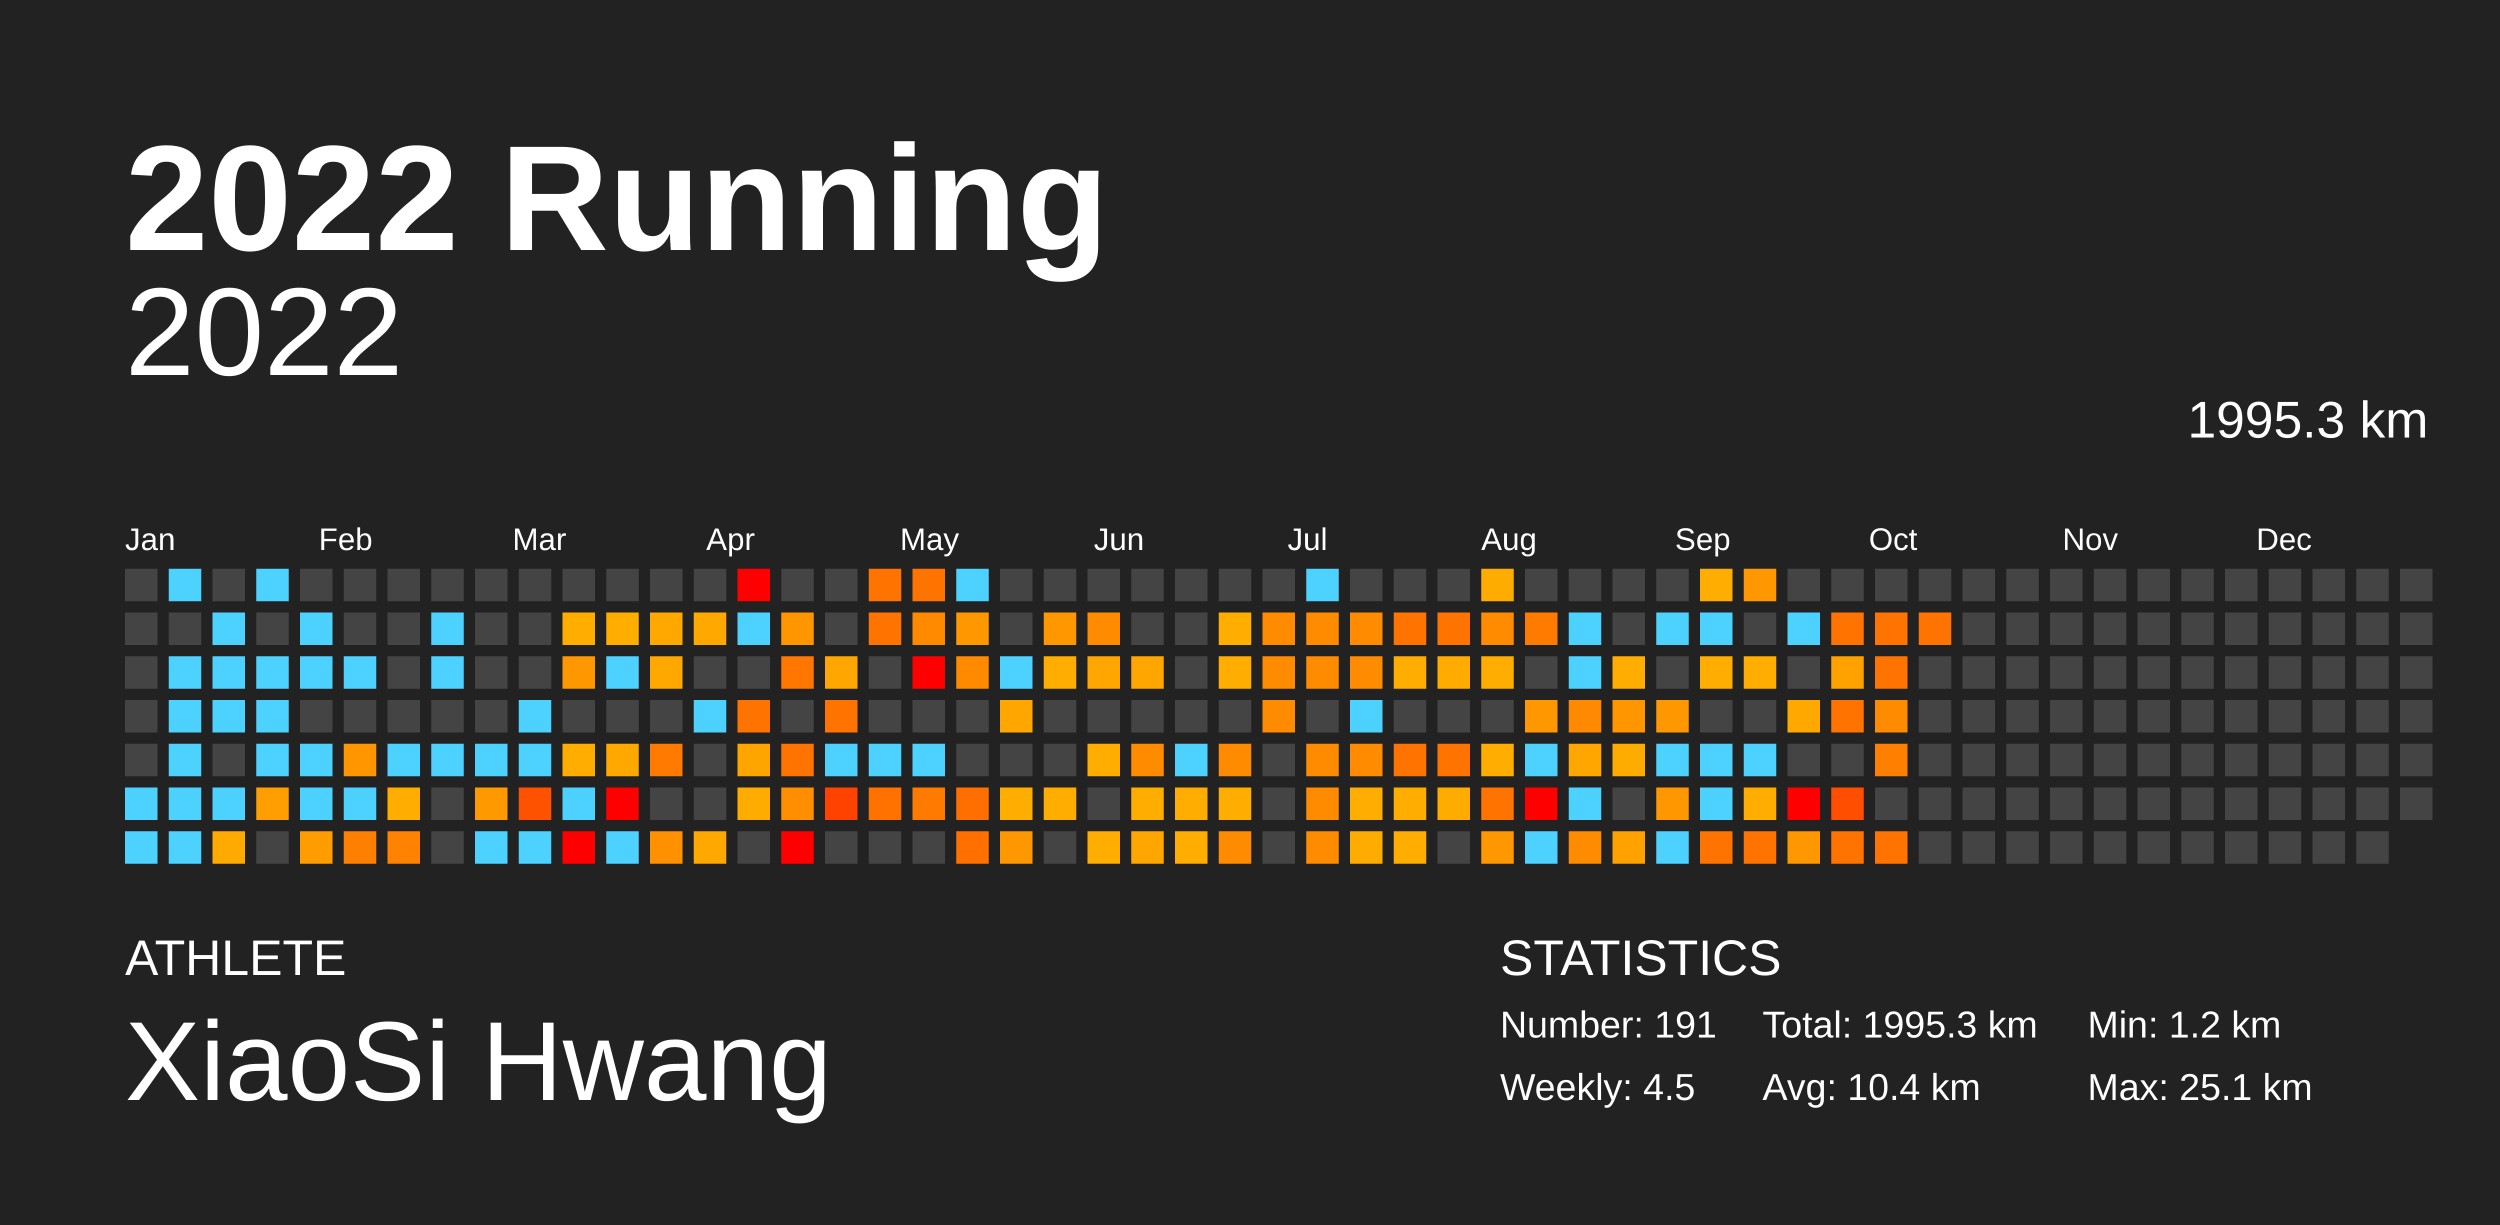
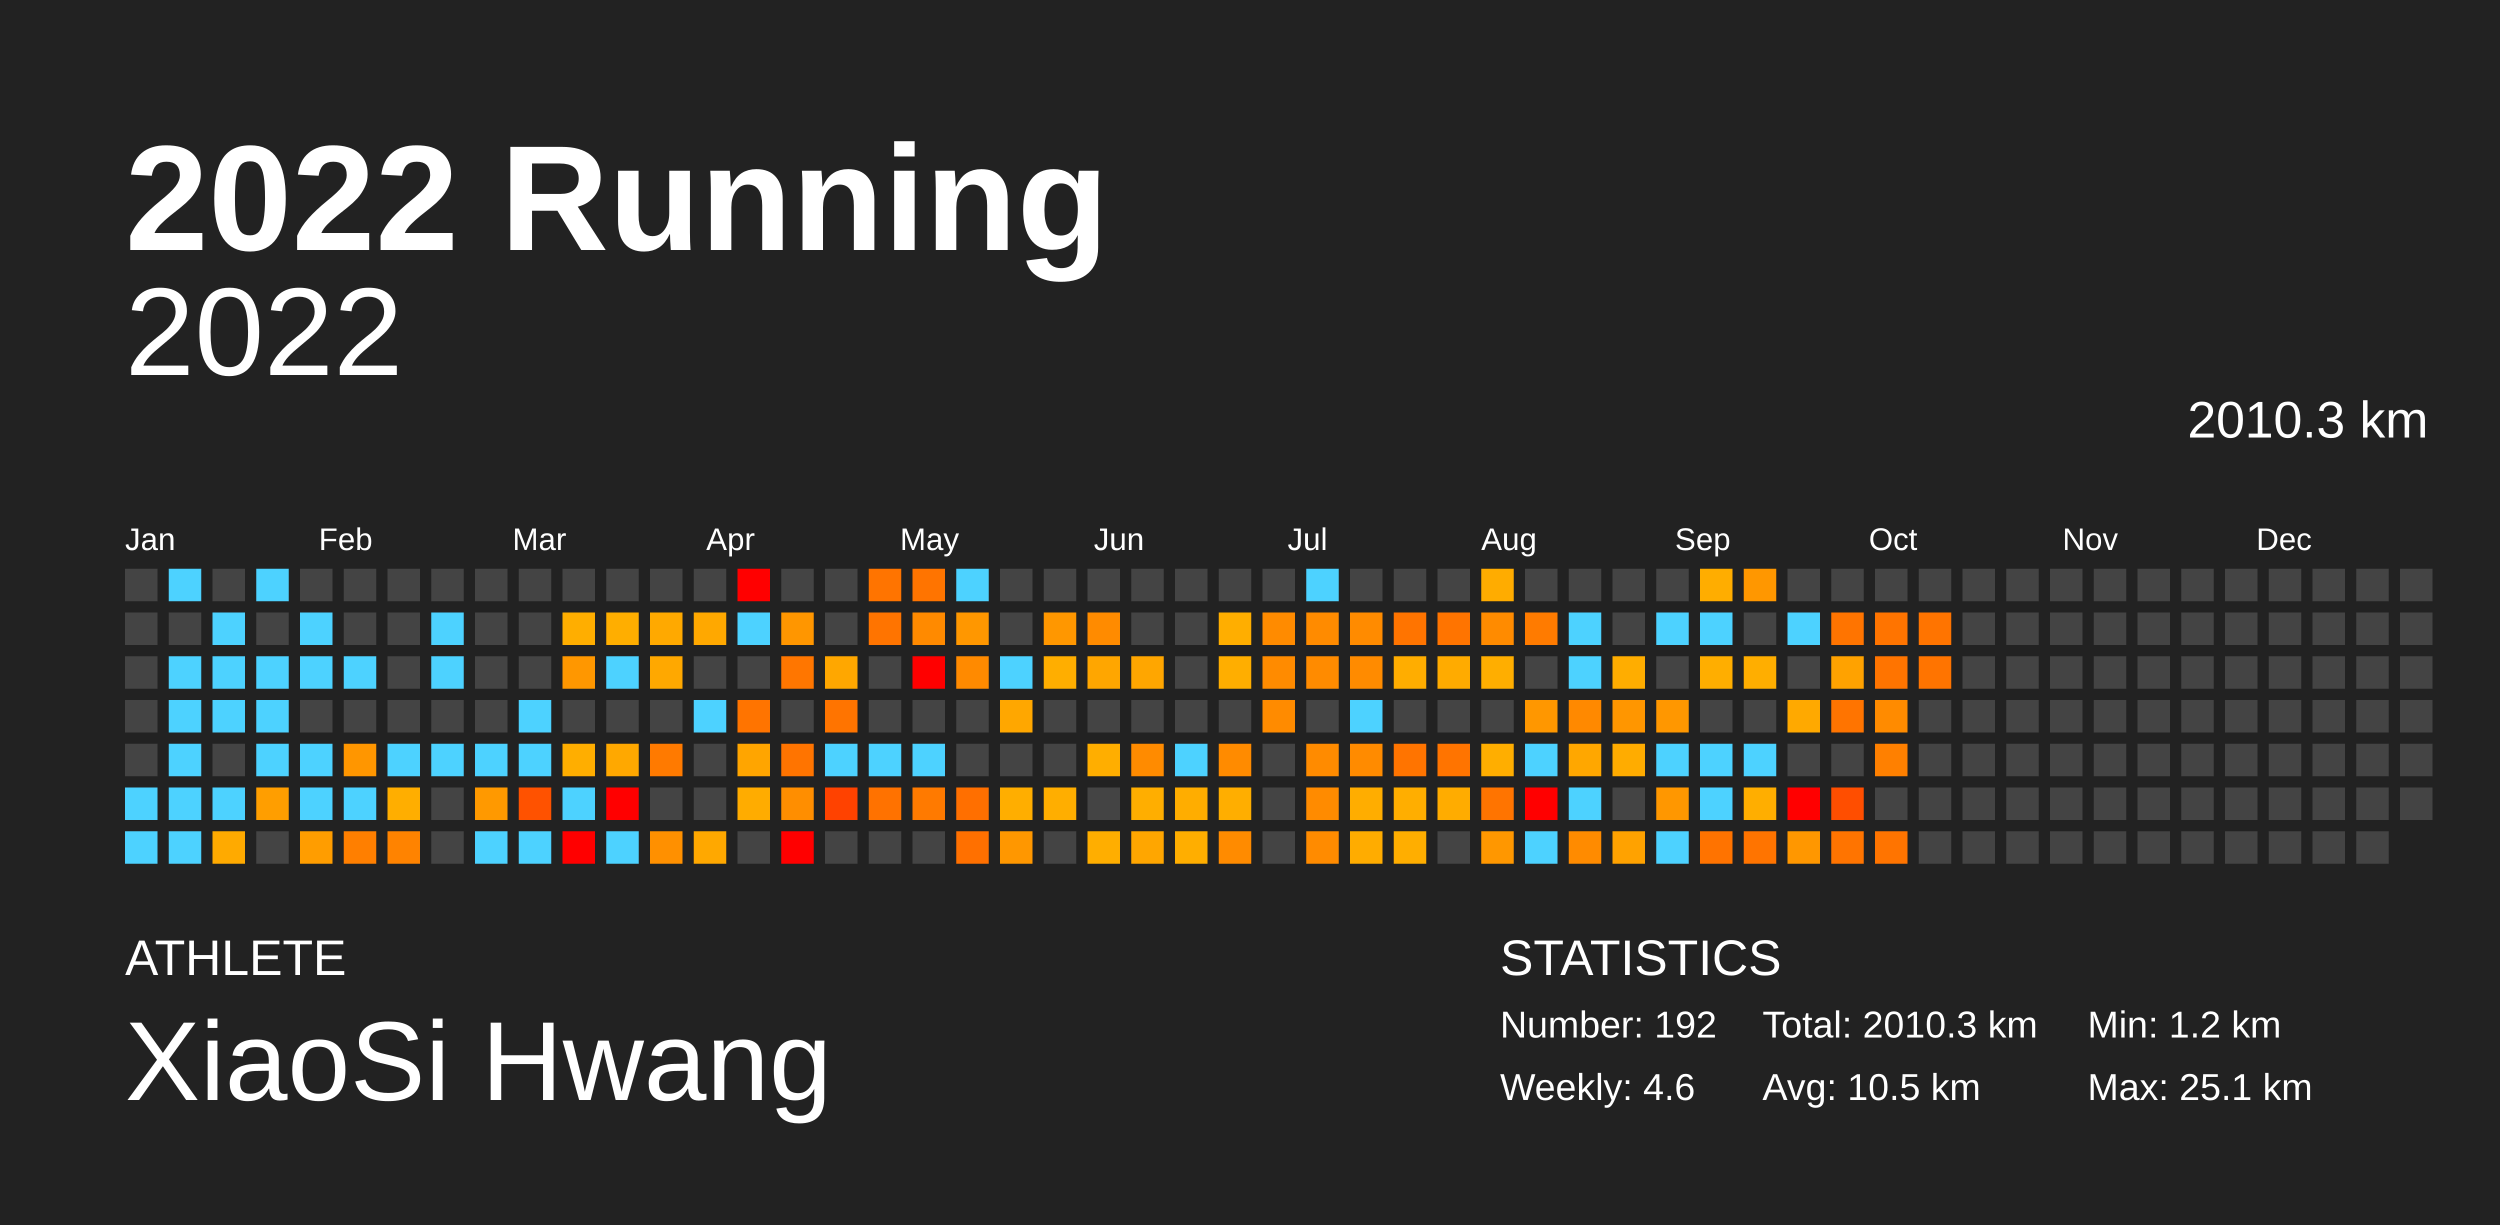
<svg xmlns="http://www.w3.org/2000/svg" baseProfile="full" height="98mm" version="1.1" viewBox="0,0,200,98" width="200mm">
  <defs />
  <rect fill="#222222" height="98" width="200" x="0" y="0" />
  <text fill="#FFFFFF" style="font-size:12px; font-family:Arial; font-weight:bold;" x="10" y="20">2022 Running</text>
  <text fill="#FFFFFF" style="font-size:4px; font-family:Arial" x="10" y="78">ATHLETE</text>
  <text fill="#FFFFFF" style="font-size:9px; font-family:Arial" x="10" y="88">XiaoSi Hwang</text>
  <text fill="#FFFFFF" style="font-size:4px; font-family:Arial" x="120" y="78">STATISTICS</text>
-   <text fill="#FFFFFF" style="font-size:3px; font-family:Arial" x="120" y="83">Number: 191</text>
-   <text fill="#FFFFFF" style="font-size:3px; font-family:Arial" x="120" y="88">Weekly: 4.5</text>
-   <text fill="#FFFFFF" style="font-size:3px; font-family:Arial" x="141" y="83">Total: 1995.3 km</text>
-   <text fill="#FFFFFF" style="font-size:3px; font-family:Arial" x="141" y="88">Avg: 10.4 km</text>
+   <text fill="#FFFFFF" style="font-size:3px; font-family:Arial" x="120" y="83">Number: 192</text>
+   <text fill="#FFFFFF" style="font-size:3px; font-family:Arial" x="120" y="88">Weekly: 4.6</text>
+   <text fill="#FFFFFF" style="font-size:3px; font-family:Arial" x="141" y="83">Total: 2010.3 km</text>
+   <text fill="#FFFFFF" style="font-size:3px; font-family:Arial" x="141" y="88">Avg: 10.5 km</text>
  <text fill="#FFFFFF" style="font-size:3px; font-family:Arial" x="167" y="83">Min: 1.2 km</text>
  <text fill="#FFFFFF" style="font-size:3px; font-family:Arial" x="167" y="88">Max: 25.1 km</text>
  <text alignment-baseline="hanging" fill="#FFFFFF" style="font-size:10.0px; font-family:Arial;" x="10" y="30">2022</text>
-   <text alignment-baseline="hanging" fill="#FFFFFF" style="font-size:4.125px; font-family:Arial;" x="175" y="35">1995.3 km</text>
+   <text alignment-baseline="hanging" fill="#FFFFFF" style="font-size:4.125px; font-family:Arial;" x="175" y="35">2010.3 km</text>
  <text fill="#FFFFFF" style="font-size:2.5px; font-family:Arial" x="10.0" y="44">Jan</text>
  <text fill="#FFFFFF" style="font-size:2.5px; font-family:Arial" x="25.5" y="44">Feb</text>
  <text fill="#FFFFFF" style="font-size:2.5px; font-family:Arial" x="41.0" y="44">Mar</text>
  <text fill="#FFFFFF" style="font-size:2.5px; font-family:Arial" x="56.5" y="44">Apr</text>
  <text fill="#FFFFFF" style="font-size:2.5px; font-family:Arial" x="72.0" y="44">May</text>
  <text fill="#FFFFFF" style="font-size:2.5px; font-family:Arial" x="87.5" y="44">Jun</text>
  <text fill="#FFFFFF" style="font-size:2.5px; font-family:Arial" x="103.0" y="44">Jul</text>
  <text fill="#FFFFFF" style="font-size:2.5px; font-family:Arial" x="118.5" y="44">Aug</text>
  <text fill="#FFFFFF" style="font-size:2.5px; font-family:Arial" x="134.0" y="44">Sep</text>
  <text fill="#FFFFFF" style="font-size:2.5px; font-family:Arial" x="149.5" y="44">Oct</text>
  <text fill="#FFFFFF" style="font-size:2.5px; font-family:Arial" x="165.0" y="44">Nov</text>
  <text fill="#FFFFFF" style="font-size:2.5px; font-family:Arial" x="180.5" y="44">Dec</text>
  <rect fill="#444444" height="2.6" width="2.6" x="10.0" y="45.5" />
  <rect fill="#444444" height="2.6" width="2.6" x="10.0" y="49.0" />
  <rect fill="#444444" height="2.6" width="2.6" x="10.0" y="52.5" />
  <rect fill="#444444" height="2.6" width="2.6" x="10.0" y="56.0" />
  <rect fill="#444444" height="2.6" width="2.6" x="10.0" y="59.5" />
  <rect fill="#4dd2ff" height="2.6" width="2.6" x="10.0" y="63.0" />
  <rect fill="#4dd2ff" height="2.6" width="2.6" x="10.0" y="66.5" />
  <rect fill="#4dd2ff" height="2.6" width="2.6" x="13.5" y="45.5" />
  <rect fill="#444444" height="2.6" width="2.6" x="13.5" y="49.0" />
  <rect fill="#4dd2ff" height="2.6" width="2.6" x="13.5" y="52.5" />
  <rect fill="#4dd2ff" height="2.6" width="2.6" x="13.5" y="56.0" />
  <rect fill="#4dd2ff" height="2.6" width="2.6" x="13.5" y="59.5" />
  <rect fill="#4dd2ff" height="2.6" width="2.6" x="13.5" y="63.0" />
  <rect fill="#4dd2ff" height="2.6" width="2.6" x="13.5" y="66.5" />
  <rect fill="#444444" height="2.6" width="2.6" x="17.0" y="45.5" />
  <rect fill="#4dd2ff" height="2.6" width="2.6" x="17.0" y="49.0" />
  <rect fill="#4dd2ff" height="2.6" width="2.6" x="17.0" y="52.5" />
  <rect fill="#4dd2ff" height="2.6" width="2.6" x="17.0" y="56.0" />
  <rect fill="#444444" height="2.6" width="2.6" x="17.0" y="59.5" />
  <rect fill="#4dd2ff" height="2.6" width="2.6" x="17.0" y="63.0" />
  <rect fill="#ffaa00" height="2.6" width="2.6" x="17.0" y="66.5" />
  <rect fill="#4dd2ff" height="2.6" width="2.6" x="20.5" y="45.5" />
  <rect fill="#444444" height="2.6" width="2.6" x="20.5" y="49.0" />
  <rect fill="#4dd2ff" height="2.6" width="2.6" x="20.5" y="52.5" />
  <rect fill="#4dd2ff" height="2.6" width="2.6" x="20.5" y="56.0" />
  <rect fill="#4dd2ff" height="2.6" width="2.6" x="20.5" y="59.5" />
  <rect fill="#ff9e00" height="2.6" width="2.6" x="20.5" y="63.0" />
  <rect fill="#444444" height="2.6" width="2.6" x="20.5" y="66.5" />
  <rect fill="#444444" height="2.6" width="2.6" x="24.0" y="45.5" />
  <rect fill="#4dd2ff" height="2.6" width="2.6" x="24.0" y="49.0" />
  <rect fill="#4dd2ff" height="2.6" width="2.6" x="24.0" y="52.5" />
  <rect fill="#444444" height="2.6" width="2.6" x="24.0" y="56.0" />
  <rect fill="#4dd2ff" height="2.6" width="2.6" x="24.0" y="59.5" />
  <rect fill="#4dd2ff" height="2.6" width="2.6" x="24.0" y="63.0" />
  <rect fill="#ff9d00" height="2.6" width="2.6" x="24.0" y="66.5" />
  <rect fill="#444444" height="2.6" width="2.6" x="27.5" y="45.5" />
  <rect fill="#444444" height="2.6" width="2.6" x="27.5" y="49.0" />
  <rect fill="#4dd2ff" height="2.6" width="2.6" x="27.5" y="52.5" />
  <rect fill="#444444" height="2.6" width="2.6" x="27.5" y="56.0" />
  <rect fill="#ff9600" height="2.6" width="2.6" x="27.5" y="59.5" />
  <rect fill="#4dd2ff" height="2.6" width="2.6" x="27.5" y="63.0" />
  <rect fill="#ff7f00" height="2.6" width="2.6" x="27.5" y="66.5" />
  <rect fill="#444444" height="2.6" width="2.6" x="31.0" y="45.5" />
  <rect fill="#444444" height="2.6" width="2.6" x="31.0" y="49.0" />
  <rect fill="#444444" height="2.6" width="2.6" x="31.0" y="52.5" />
  <rect fill="#444444" height="2.6" width="2.6" x="31.0" y="56.0" />
  <rect fill="#4dd2ff" height="2.6" width="2.6" x="31.0" y="59.5" />
  <rect fill="#ffae00" height="2.6" width="2.6" x="31.0" y="63.0" />
  <rect fill="#ff8300" height="2.6" width="2.6" x="31.0" y="66.5" />
  <rect fill="#444444" height="2.6" width="2.6" x="34.5" y="45.5" />
  <rect fill="#4dd2ff" height="2.6" width="2.6" x="34.5" y="49.0" />
  <rect fill="#4dd2ff" height="2.6" width="2.6" x="34.5" y="52.5" />
  <rect fill="#444444" height="2.6" width="2.6" x="34.5" y="56.0" />
  <rect fill="#4dd2ff" height="2.6" width="2.6" x="34.5" y="59.5" />
  <rect fill="#444444" height="2.6" width="2.6" x="34.5" y="63.0" />
  <rect fill="#444444" height="2.6" width="2.6" x="34.5" y="66.5" />
  <rect fill="#444444" height="2.6" width="2.6" x="38.0" y="45.5" />
  <rect fill="#444444" height="2.6" width="2.6" x="38.0" y="49.0" />
  <rect fill="#444444" height="2.6" width="2.6" x="38.0" y="52.5" />
  <rect fill="#444444" height="2.6" width="2.6" x="38.0" y="56.0" />
  <rect fill="#4dd2ff" height="2.6" width="2.6" x="38.0" y="59.5" />
  <rect fill="#ff9900" height="2.6" width="2.6" x="38.0" y="63.0" />
  <rect fill="#4dd2ff" height="2.6" width="2.6" x="38.0" y="66.5" />
  <rect fill="#444444" height="2.6" width="2.6" x="41.5" y="45.5" />
  <rect fill="#444444" height="2.6" width="2.6" x="41.5" y="49.0" />
  <rect fill="#444444" height="2.6" width="2.6" x="41.5" y="52.5" />
  <rect fill="#4dd2ff" height="2.6" width="2.6" x="41.5" y="56.0" />
  <rect fill="#4dd2ff" height="2.6" width="2.6" x="41.5" y="59.5" />
  <rect fill="#ff5200" height="2.6" width="2.6" x="41.5" y="63.0" />
  <rect fill="#4dd2ff" height="2.6" width="2.6" x="41.5" y="66.5" />
  <rect fill="#444444" height="2.6" width="2.6" x="45.0" y="45.5" />
  <rect fill="#ffae00" height="2.6" width="2.6" x="45.0" y="49.0" />
  <rect fill="#ff9700" height="2.6" width="2.6" x="45.0" y="52.5" />
  <rect fill="#444444" height="2.6" width="2.6" x="45.0" y="56.0" />
  <rect fill="#ffae00" height="2.6" width="2.6" x="45.0" y="59.5" />
  <rect fill="#4dd2ff" height="2.6" width="2.6" x="45.0" y="63.0" />
  <rect fill="red" height="2.6" width="2.6" x="45.0" y="66.5" />
  <rect fill="#444444" height="2.6" width="2.6" x="48.5" y="45.5" />
  <rect fill="#ffae00" height="2.6" width="2.6" x="48.5" y="49.0" />
  <rect fill="#4dd2ff" height="2.6" width="2.6" x="48.5" y="52.5" />
  <rect fill="#444444" height="2.6" width="2.6" x="48.5" y="56.0" />
  <rect fill="#ffa800" height="2.6" width="2.6" x="48.5" y="59.5" />
  <rect fill="red" height="2.6" width="2.6" x="48.5" y="63.0" />
  <rect fill="#4dd2ff" height="2.6" width="2.6" x="48.5" y="66.5" />
  <rect fill="#444444" height="2.6" width="2.6" x="52.0" y="45.5" />
  <rect fill="#ffa900" height="2.6" width="2.6" x="52.0" y="49.0" />
  <rect fill="#ffa800" height="2.6" width="2.6" x="52.0" y="52.5" />
  <rect fill="#444444" height="2.6" width="2.6" x="52.0" y="56.0" />
  <rect fill="#ff7a00" height="2.6" width="2.6" x="52.0" y="59.5" />
  <rect fill="#444444" height="2.6" width="2.6" x="52.0" y="63.0" />
  <rect fill="#ff9000" height="2.6" width="2.6" x="52.0" y="66.5" />
  <rect fill="#444444" height="2.6" width="2.6" x="55.5" y="45.5" />
  <rect fill="#ffa800" height="2.6" width="2.6" x="55.5" y="49.0" />
  <rect fill="#444444" height="2.6" width="2.6" x="55.5" y="52.5" />
  <rect fill="#4dd2ff" height="2.6" width="2.6" x="55.5" y="56.0" />
  <rect fill="#444444" height="2.6" width="2.6" x="55.5" y="59.5" />
  <rect fill="#444444" height="2.6" width="2.6" x="55.5" y="63.0" />
  <rect fill="#ffa800" height="2.6" width="2.6" x="55.5" y="66.5" />
  <rect fill="red" height="2.6" width="2.6" x="59.0" y="45.5" />
  <rect fill="#4dd2ff" height="2.6" width="2.6" x="59.0" y="49.0" />
  <rect fill="#444444" height="2.6" width="2.6" x="59.0" y="52.5" />
  <rect fill="#ff7400" height="2.6" width="2.6" x="59.0" y="56.0" />
  <rect fill="#ffa500" height="2.6" width="2.6" x="59.0" y="59.5" />
  <rect fill="#ffac00" height="2.6" width="2.6" x="59.0" y="63.0" />
  <rect fill="#444444" height="2.6" width="2.6" x="59.0" y="66.5" />
  <rect fill="#444444" height="2.6" width="2.6" x="62.5" y="45.5" />
  <rect fill="#ff9600" height="2.6" width="2.6" x="62.5" y="49.0" />
  <rect fill="#ff7600" height="2.6" width="2.6" x="62.5" y="52.5" />
  <rect fill="#444444" height="2.6" width="2.6" x="62.5" y="56.0" />
  <rect fill="#ff7400" height="2.6" width="2.6" x="62.5" y="59.5" />
  <rect fill="#ff8e00" height="2.6" width="2.6" x="62.5" y="63.0" />
  <rect fill="red" height="2.6" width="2.6" x="62.5" y="66.5" />
  <rect fill="#444444" height="2.6" width="2.6" x="66.0" y="45.5" />
  <rect fill="#444444" height="2.6" width="2.6" x="66.0" y="49.0" />
  <rect fill="#ffa700" height="2.6" width="2.6" x="66.0" y="52.5" />
  <rect fill="#ff7400" height="2.6" width="2.6" x="66.0" y="56.0" />
  <rect fill="#4dd2ff" height="2.6" width="2.6" x="66.0" y="59.5" />
  <rect fill="#ff4200" height="2.6" width="2.6" x="66.0" y="63.0" />
  <rect fill="#444444" height="2.6" width="2.6" x="66.0" y="66.5" />
  <rect fill="#ff7400" height="2.6" width="2.6" x="69.5" y="45.5" />
  <rect fill="#ff7400" height="2.6" width="2.6" x="69.5" y="49.0" />
  <rect fill="#444444" height="2.6" width="2.6" x="69.5" y="52.5" />
  <rect fill="#444444" height="2.6" width="2.6" x="69.5" y="56.0" />
  <rect fill="#4dd2ff" height="2.6" width="2.6" x="69.5" y="59.5" />
  <rect fill="#ff7200" height="2.6" width="2.6" x="69.5" y="63.0" />
  <rect fill="#444444" height="2.6" width="2.6" x="69.5" y="66.5" />
  <rect fill="#ff7400" height="2.6" width="2.6" x="73.0" y="45.5" />
  <rect fill="#ff8a00" height="2.6" width="2.6" x="73.0" y="49.0" />
  <rect fill="red" height="2.6" width="2.6" x="73.0" y="52.5" />
  <rect fill="#444444" height="2.6" width="2.6" x="73.0" y="56.0" />
  <rect fill="#4dd2ff" height="2.6" width="2.6" x="73.0" y="59.5" />
  <rect fill="#ff7a00" height="2.6" width="2.6" x="73.0" y="63.0" />
  <rect fill="#444444" height="2.6" width="2.6" x="73.0" y="66.5" />
  <rect fill="#4dd2ff" height="2.6" width="2.6" x="76.5" y="45.5" />
  <rect fill="#ff9700" height="2.6" width="2.6" x="76.5" y="49.0" />
  <rect fill="#ff8a00" height="2.6" width="2.6" x="76.5" y="52.5" />
  <rect fill="#444444" height="2.6" width="2.6" x="76.5" y="56.0" />
  <rect fill="#444444" height="2.6" width="2.6" x="76.5" y="59.5" />
  <rect fill="#ff6f00" height="2.6" width="2.6" x="76.5" y="63.0" />
  <rect fill="#ff7000" height="2.6" width="2.6" x="76.5" y="66.5" />
  <rect fill="#444444" height="2.6" width="2.6" x="80.0" y="45.5" />
  <rect fill="#444444" height="2.6" width="2.6" x="80.0" y="49.0" />
  <rect fill="#4dd2ff" height="2.6" width="2.6" x="80.0" y="52.5" />
  <rect fill="#ffa700" height="2.6" width="2.6" x="80.0" y="56.0" />
  <rect fill="#444444" height="2.6" width="2.6" x="80.0" y="59.5" />
  <rect fill="#ffae00" height="2.6" width="2.6" x="80.0" y="63.0" />
  <rect fill="#ff9700" height="2.6" width="2.6" x="80.0" y="66.5" />
  <rect fill="#444444" height="2.6" width="2.6" x="83.5" y="45.5" />
  <rect fill="#ff9700" height="2.6" width="2.6" x="83.5" y="49.0" />
  <rect fill="#ffae00" height="2.6" width="2.6" x="83.5" y="52.5" />
  <rect fill="#444444" height="2.6" width="2.6" x="83.5" y="56.0" />
  <rect fill="#444444" height="2.6" width="2.6" x="83.5" y="59.5" />
  <rect fill="#ffae00" height="2.6" width="2.6" x="83.5" y="63.0" />
  <rect fill="#444444" height="2.6" width="2.6" x="83.5" y="66.5" />
  <rect fill="#444444" height="2.6" width="2.6" x="87.0" y="45.5" />
  <rect fill="#ff8b00" height="2.6" width="2.6" x="87.0" y="49.0" />
  <rect fill="#ffa600" height="2.6" width="2.6" x="87.0" y="52.5" />
  <rect fill="#444444" height="2.6" width="2.6" x="87.0" y="56.0" />
  <rect fill="#ffae00" height="2.6" width="2.6" x="87.0" y="59.5" />
  <rect fill="#444444" height="2.6" width="2.6" x="87.0" y="63.0" />
  <rect fill="#ffae00" height="2.6" width="2.6" x="87.0" y="66.5" />
  <rect fill="#444444" height="2.6" width="2.6" x="90.5" y="45.5" />
  <rect fill="#444444" height="2.6" width="2.6" x="90.5" y="49.0" />
  <rect fill="#ffa600" height="2.6" width="2.6" x="90.5" y="52.5" />
  <rect fill="#444444" height="2.6" width="2.6" x="90.5" y="56.0" />
  <rect fill="#ff8b00" height="2.6" width="2.6" x="90.5" y="59.5" />
  <rect fill="#ffae00" height="2.6" width="2.6" x="90.5" y="63.0" />
  <rect fill="#ffa600" height="2.6" width="2.6" x="90.5" y="66.5" />
  <rect fill="#444444" height="2.6" width="2.6" x="94.0" y="45.5" />
  <rect fill="#444444" height="2.6" width="2.6" x="94.0" y="49.0" />
  <rect fill="#444444" height="2.6" width="2.6" x="94.0" y="52.5" />
  <rect fill="#444444" height="2.6" width="2.6" x="94.0" y="56.0" />
  <rect fill="#4dd2ff" height="2.6" width="2.6" x="94.0" y="59.5" />
  <rect fill="#ffad00" height="2.6" width="2.6" x="94.0" y="63.0" />
  <rect fill="#ffae00" height="2.6" width="2.6" x="94.0" y="66.5" />
  <rect fill="#444444" height="2.6" width="2.6" x="97.5" y="45.5" />
  <rect fill="#ffae00" height="2.6" width="2.6" x="97.5" y="49.0" />
  <rect fill="#ffae00" height="2.6" width="2.6" x="97.5" y="52.5" />
  <rect fill="#444444" height="2.6" width="2.6" x="97.5" y="56.0" />
  <rect fill="#ff8b00" height="2.6" width="2.6" x="97.5" y="59.5" />
  <rect fill="#ffae00" height="2.6" width="2.6" x="97.5" y="63.0" />
  <rect fill="#ff8b00" height="2.6" width="2.6" x="97.5" y="66.5" />
  <rect fill="#444444" height="2.6" width="2.6" x="101.0" y="45.5" />
  <rect fill="#ff8b00" height="2.6" width="2.6" x="101.0" y="49.0" />
  <rect fill="#ff8b00" height="2.6" width="2.6" x="101.0" y="52.5" />
  <rect fill="#ff8b00" height="2.6" width="2.6" x="101.0" y="56.0" />
  <rect fill="#444444" height="2.6" width="2.6" x="101.0" y="59.5" />
  <rect fill="#444444" height="2.6" width="2.6" x="101.0" y="63.0" />
  <rect fill="#444444" height="2.6" width="2.6" x="101.0" y="66.5" />
  <rect fill="#4dd2ff" height="2.6" width="2.6" x="104.5" y="45.5" />
  <rect fill="#ff8b00" height="2.6" width="2.6" x="104.5" y="49.0" />
  <rect fill="#ff8b00" height="2.6" width="2.6" x="104.5" y="52.5" />
  <rect fill="#444444" height="2.6" width="2.6" x="104.5" y="56.0" />
  <rect fill="#ff8b00" height="2.6" width="2.6" x="104.5" y="59.5" />
  <rect fill="#ff8b00" height="2.6" width="2.6" x="104.5" y="63.0" />
  <rect fill="#ff8b00" height="2.6" width="2.6" x="104.5" y="66.5" />
  <rect fill="#444444" height="2.6" width="2.6" x="108.0" y="45.5" />
  <rect fill="#ff8b00" height="2.6" width="2.6" x="108.0" y="49.0" />
  <rect fill="#ff8b00" height="2.6" width="2.6" x="108.0" y="52.5" />
  <rect fill="#4dd2ff" height="2.6" width="2.6" x="108.0" y="56.0" />
  <rect fill="#ff8b00" height="2.6" width="2.6" x="108.0" y="59.5" />
  <rect fill="#ffad00" height="2.6" width="2.6" x="108.0" y="63.0" />
  <rect fill="#ffac00" height="2.6" width="2.6" x="108.0" y="66.5" />
  <rect fill="#444444" height="2.6" width="2.6" x="111.5" y="45.5" />
  <rect fill="#ff7400" height="2.6" width="2.6" x="111.5" y="49.0" />
  <rect fill="#ffad00" height="2.6" width="2.6" x="111.5" y="52.5" />
  <rect fill="#444444" height="2.6" width="2.6" x="111.5" y="56.0" />
  <rect fill="#ff7400" height="2.6" width="2.6" x="111.5" y="59.5" />
  <rect fill="#ffae00" height="2.6" width="2.6" x="111.5" y="63.0" />
  <rect fill="#ffae00" height="2.6" width="2.6" x="111.5" y="66.5" />
  <rect fill="#444444" height="2.6" width="2.6" x="115.0" y="45.5" />
  <rect fill="#ff7400" height="2.6" width="2.6" x="115.0" y="49.0" />
  <rect fill="#ffab00" height="2.6" width="2.6" x="115.0" y="52.5" />
  <rect fill="#444444" height="2.6" width="2.6" x="115.0" y="56.0" />
  <rect fill="#ff7400" height="2.6" width="2.6" x="115.0" y="59.5" />
  <rect fill="#ffac00" height="2.6" width="2.6" x="115.0" y="63.0" />
  <rect fill="#444444" height="2.6" width="2.6" x="115.0" y="66.5" />
  <rect fill="#ffac00" height="2.6" width="2.6" x="118.5" y="45.5" />
  <rect fill="#ff8b00" height="2.6" width="2.6" x="118.5" y="49.0" />
  <rect fill="#ffae00" height="2.6" width="2.6" x="118.5" y="52.5" />
  <rect fill="#444444" height="2.6" width="2.6" x="118.5" y="56.0" />
  <rect fill="#ffae00" height="2.6" width="2.6" x="118.5" y="59.5" />
  <rect fill="#ff7400" height="2.6" width="2.6" x="118.5" y="63.0" />
  <rect fill="#ff9700" height="2.6" width="2.6" x="118.5" y="66.5" />
  <rect fill="#444444" height="2.6" width="2.6" x="122.0" y="45.5" />
  <rect fill="#ff7b00" height="2.6" width="2.6" x="122.0" y="49.0" />
  <rect fill="#444444" height="2.6" width="2.6" x="122.0" y="52.5" />
  <rect fill="#ff9700" height="2.6" width="2.6" x="122.0" y="56.0" />
  <rect fill="#4dd2ff" height="2.6" width="2.6" x="122.0" y="59.5" />
  <rect fill="red" height="2.6" width="2.6" x="122.0" y="63.0" />
  <rect fill="#4dd2ff" height="2.6" width="2.6" x="122.0" y="66.5" />
  <rect fill="#444444" height="2.6" width="2.6" x="125.5" y="45.5" />
  <rect fill="#4dd2ff" height="2.6" width="2.6" x="125.5" y="49.0" />
  <rect fill="#4dd2ff" height="2.6" width="2.6" x="125.5" y="52.5" />
  <rect fill="#ff8900" height="2.6" width="2.6" x="125.5" y="56.0" />
  <rect fill="#ffa700" height="2.6" width="2.6" x="125.5" y="59.5" />
  <rect fill="#4dd2ff" height="2.6" width="2.6" x="125.5" y="63.0" />
  <rect fill="#ff8b00" height="2.6" width="2.6" x="125.5" y="66.5" />
  <rect fill="#444444" height="2.6" width="2.6" x="129.0" y="45.5" />
  <rect fill="#444444" height="2.6" width="2.6" x="129.0" y="49.0" />
  <rect fill="#ffad00" height="2.6" width="2.6" x="129.0" y="52.5" />
  <rect fill="#ff9600" height="2.6" width="2.6" x="129.0" y="56.0" />
  <rect fill="#ffac00" height="2.6" width="2.6" x="129.0" y="59.5" />
  <rect fill="#444444" height="2.6" width="2.6" x="129.0" y="63.0" />
  <rect fill="#ffa200" height="2.6" width="2.6" x="129.0" y="66.5" />
  <rect fill="#444444" height="2.6" width="2.6" x="132.5" y="45.5" />
  <rect fill="#4dd2ff" height="2.6" width="2.6" x="132.5" y="49.0" />
  <rect fill="#444444" height="2.6" width="2.6" x="132.5" y="52.5" />
  <rect fill="#ff9700" height="2.6" width="2.6" x="132.5" y="56.0" />
  <rect fill="#4dd2ff" height="2.6" width="2.6" x="132.5" y="59.5" />
  <rect fill="#ff9700" height="2.6" width="2.6" x="132.5" y="63.0" />
  <rect fill="#4dd2ff" height="2.6" width="2.6" x="132.5" y="66.5" />
  <rect fill="#ffad00" height="2.6" width="2.6" x="136.0" y="45.5" />
  <rect fill="#4dd2ff" height="2.6" width="2.6" x="136.0" y="49.0" />
  <rect fill="#ffae00" height="2.6" width="2.6" x="136.0" y="52.5" />
  <rect fill="#444444" height="2.6" width="2.6" x="136.0" y="56.0" />
  <rect fill="#4dd2ff" height="2.6" width="2.6" x="136.0" y="59.5" />
  <rect fill="#4dd2ff" height="2.6" width="2.6" x="136.0" y="63.0" />
  <rect fill="#ff7300" height="2.6" width="2.6" x="136.0" y="66.5" />
  <rect fill="#ff9700" height="2.6" width="2.6" x="139.5" y="45.5" />
  <rect fill="#444444" height="2.6" width="2.6" x="139.5" y="49.0" />
  <rect fill="#ffae00" height="2.6" width="2.6" x="139.5" y="52.5" />
  <rect fill="#444444" height="2.6" width="2.6" x="139.5" y="56.0" />
  <rect fill="#4dd2ff" height="2.6" width="2.6" x="139.5" y="59.5" />
  <rect fill="#ffae00" height="2.6" width="2.6" x="139.5" y="63.0" />
  <rect fill="#ff7400" height="2.6" width="2.6" x="139.5" y="66.5" />
  <rect fill="#444444" height="2.6" width="2.6" x="143.0" y="45.5" />
  <rect fill="#4dd2ff" height="2.6" width="2.6" x="143.0" y="49.0" />
  <rect fill="#444444" height="2.6" width="2.6" x="143.0" y="52.5" />
  <rect fill="#ffa900" height="2.6" width="2.6" x="143.0" y="56.0" />
  <rect fill="#444444" height="2.6" width="2.6" x="143.0" y="59.5" />
  <rect fill="red" height="2.6" width="2.6" x="143.0" y="63.0" />
  <rect fill="#ff9700" height="2.6" width="2.6" x="143.0" y="66.5" />
  <rect fill="#444444" height="2.6" width="2.6" x="146.5" y="45.5" />
  <rect fill="#ff7400" height="2.6" width="2.6" x="146.5" y="49.0" />
  <rect fill="#ffa200" height="2.6" width="2.6" x="146.5" y="52.5" />
  <rect fill="#ff7400" height="2.6" width="2.6" x="146.5" y="56.0" />
  <rect fill="#444444" height="2.6" width="2.6" x="146.5" y="59.5" />
  <rect fill="#ff4e00" height="2.6" width="2.6" x="146.5" y="63.0" />
  <rect fill="#ff7400" height="2.6" width="2.6" x="146.5" y="66.5" />
  <rect fill="#444444" height="2.6" width="2.6" x="150.0" y="45.5" />
  <rect fill="#ff7400" height="2.6" width="2.6" x="150.0" y="49.0" />
  <rect fill="#ff7400" height="2.6" width="2.6" x="150.0" y="52.5" />
  <rect fill="#ff8b00" height="2.6" width="2.6" x="150.0" y="56.0" />
  <rect fill="#ff8000" height="2.6" width="2.6" x="150.0" y="59.5" />
  <rect fill="#444444" height="2.6" width="2.6" x="150.0" y="63.0" />
  <rect fill="#ff7400" height="2.6" width="2.6" x="150.0" y="66.5" />
  <rect fill="#444444" height="2.6" width="2.6" x="153.5" y="45.5" />
  <rect fill="#ff7400" height="2.6" width="2.6" x="153.5" y="49.0" />
-   <rect fill="#444444" height="2.6" width="2.6" x="153.5" y="52.5" />
+   <rect fill="#ff7400" height="2.6" width="2.6" x="153.5" y="52.5" />
  <rect fill="#444444" height="2.6" width="2.6" x="153.5" y="56.0" />
  <rect fill="#444444" height="2.6" width="2.6" x="153.5" y="59.5" />
  <rect fill="#444444" height="2.6" width="2.6" x="153.5" y="63.0" />
  <rect fill="#444444" height="2.6" width="2.6" x="153.5" y="66.5" />
  <rect fill="#444444" height="2.6" width="2.6" x="157.0" y="45.5" />
  <rect fill="#444444" height="2.6" width="2.6" x="157.0" y="49.0" />
  <rect fill="#444444" height="2.6" width="2.6" x="157.0" y="52.5" />
  <rect fill="#444444" height="2.6" width="2.6" x="157.0" y="56.0" />
  <rect fill="#444444" height="2.6" width="2.6" x="157.0" y="59.5" />
  <rect fill="#444444" height="2.6" width="2.6" x="157.0" y="63.0" />
  <rect fill="#444444" height="2.6" width="2.6" x="157.0" y="66.5" />
  <rect fill="#444444" height="2.6" width="2.6" x="160.5" y="45.5" />
  <rect fill="#444444" height="2.6" width="2.6" x="160.5" y="49.0" />
  <rect fill="#444444" height="2.6" width="2.6" x="160.5" y="52.5" />
  <rect fill="#444444" height="2.6" width="2.6" x="160.5" y="56.0" />
  <rect fill="#444444" height="2.6" width="2.6" x="160.5" y="59.5" />
  <rect fill="#444444" height="2.6" width="2.6" x="160.5" y="63.0" />
  <rect fill="#444444" height="2.6" width="2.6" x="160.5" y="66.5" />
  <rect fill="#444444" height="2.6" width="2.6" x="164.0" y="45.5" />
  <rect fill="#444444" height="2.6" width="2.6" x="164.0" y="49.0" />
  <rect fill="#444444" height="2.6" width="2.6" x="164.0" y="52.5" />
  <rect fill="#444444" height="2.6" width="2.6" x="164.0" y="56.0" />
  <rect fill="#444444" height="2.6" width="2.6" x="164.0" y="59.5" />
  <rect fill="#444444" height="2.6" width="2.6" x="164.0" y="63.0" />
  <rect fill="#444444" height="2.6" width="2.6" x="164.0" y="66.5" />
  <rect fill="#444444" height="2.6" width="2.6" x="167.5" y="45.5" />
  <rect fill="#444444" height="2.6" width="2.6" x="167.5" y="49.0" />
  <rect fill="#444444" height="2.6" width="2.6" x="167.5" y="52.5" />
  <rect fill="#444444" height="2.6" width="2.6" x="167.5" y="56.0" />
  <rect fill="#444444" height="2.6" width="2.6" x="167.5" y="59.5" />
  <rect fill="#444444" height="2.6" width="2.6" x="167.5" y="63.0" />
  <rect fill="#444444" height="2.6" width="2.6" x="167.5" y="66.5" />
  <rect fill="#444444" height="2.6" width="2.6" x="171.0" y="45.5" />
  <rect fill="#444444" height="2.6" width="2.6" x="171.0" y="49.0" />
  <rect fill="#444444" height="2.6" width="2.6" x="171.0" y="52.5" />
  <rect fill="#444444" height="2.6" width="2.6" x="171.0" y="56.0" />
  <rect fill="#444444" height="2.6" width="2.6" x="171.0" y="59.5" />
  <rect fill="#444444" height="2.6" width="2.6" x="171.0" y="63.0" />
  <rect fill="#444444" height="2.6" width="2.6" x="171.0" y="66.5" />
  <rect fill="#444444" height="2.6" width="2.6" x="174.5" y="45.5" />
  <rect fill="#444444" height="2.6" width="2.6" x="174.5" y="49.0" />
  <rect fill="#444444" height="2.6" width="2.6" x="174.5" y="52.5" />
  <rect fill="#444444" height="2.6" width="2.6" x="174.5" y="56.0" />
  <rect fill="#444444" height="2.6" width="2.6" x="174.5" y="59.5" />
  <rect fill="#444444" height="2.6" width="2.6" x="174.5" y="63.0" />
  <rect fill="#444444" height="2.6" width="2.6" x="174.5" y="66.5" />
  <rect fill="#444444" height="2.6" width="2.6" x="178.0" y="45.5" />
  <rect fill="#444444" height="2.6" width="2.6" x="178.0" y="49.0" />
  <rect fill="#444444" height="2.6" width="2.6" x="178.0" y="52.5" />
  <rect fill="#444444" height="2.6" width="2.6" x="178.0" y="56.0" />
  <rect fill="#444444" height="2.6" width="2.6" x="178.0" y="59.5" />
  <rect fill="#444444" height="2.6" width="2.6" x="178.0" y="63.0" />
  <rect fill="#444444" height="2.6" width="2.6" x="178.0" y="66.5" />
  <rect fill="#444444" height="2.6" width="2.6" x="181.5" y="45.5" />
  <rect fill="#444444" height="2.6" width="2.6" x="181.5" y="49.0" />
  <rect fill="#444444" height="2.6" width="2.6" x="181.5" y="52.5" />
  <rect fill="#444444" height="2.6" width="2.6" x="181.5" y="56.0" />
  <rect fill="#444444" height="2.6" width="2.6" x="181.5" y="59.5" />
  <rect fill="#444444" height="2.6" width="2.6" x="181.5" y="63.0" />
  <rect fill="#444444" height="2.6" width="2.6" x="181.5" y="66.5" />
  <rect fill="#444444" height="2.6" width="2.6" x="185.0" y="45.5" />
  <rect fill="#444444" height="2.6" width="2.6" x="185.0" y="49.0" />
  <rect fill="#444444" height="2.6" width="2.6" x="185.0" y="52.5" />
  <rect fill="#444444" height="2.6" width="2.6" x="185.0" y="56.0" />
  <rect fill="#444444" height="2.6" width="2.6" x="185.0" y="59.5" />
  <rect fill="#444444" height="2.6" width="2.6" x="185.0" y="63.0" />
  <rect fill="#444444" height="2.6" width="2.6" x="185.0" y="66.5" />
  <rect fill="#444444" height="2.6" width="2.6" x="188.5" y="45.5" />
  <rect fill="#444444" height="2.6" width="2.6" x="188.5" y="49.0" />
  <rect fill="#444444" height="2.6" width="2.6" x="188.5" y="52.5" />
  <rect fill="#444444" height="2.6" width="2.6" x="188.5" y="56.0" />
  <rect fill="#444444" height="2.6" width="2.6" x="188.5" y="59.5" />
  <rect fill="#444444" height="2.6" width="2.6" x="188.5" y="63.0" />
  <rect fill="#444444" height="2.6" width="2.6" x="188.5" y="66.5" />
  <rect fill="#444444" height="2.6" width="2.6" x="192.0" y="45.5" />
  <rect fill="#444444" height="2.6" width="2.6" x="192.0" y="49.0" />
  <rect fill="#444444" height="2.6" width="2.6" x="192.0" y="52.5" />
  <rect fill="#444444" height="2.6" width="2.6" x="192.0" y="56.0" />
  <rect fill="#444444" height="2.6" width="2.6" x="192.0" y="59.5" />
  <rect fill="#444444" height="2.6" width="2.6" x="192.0" y="63.0" />
</svg>
